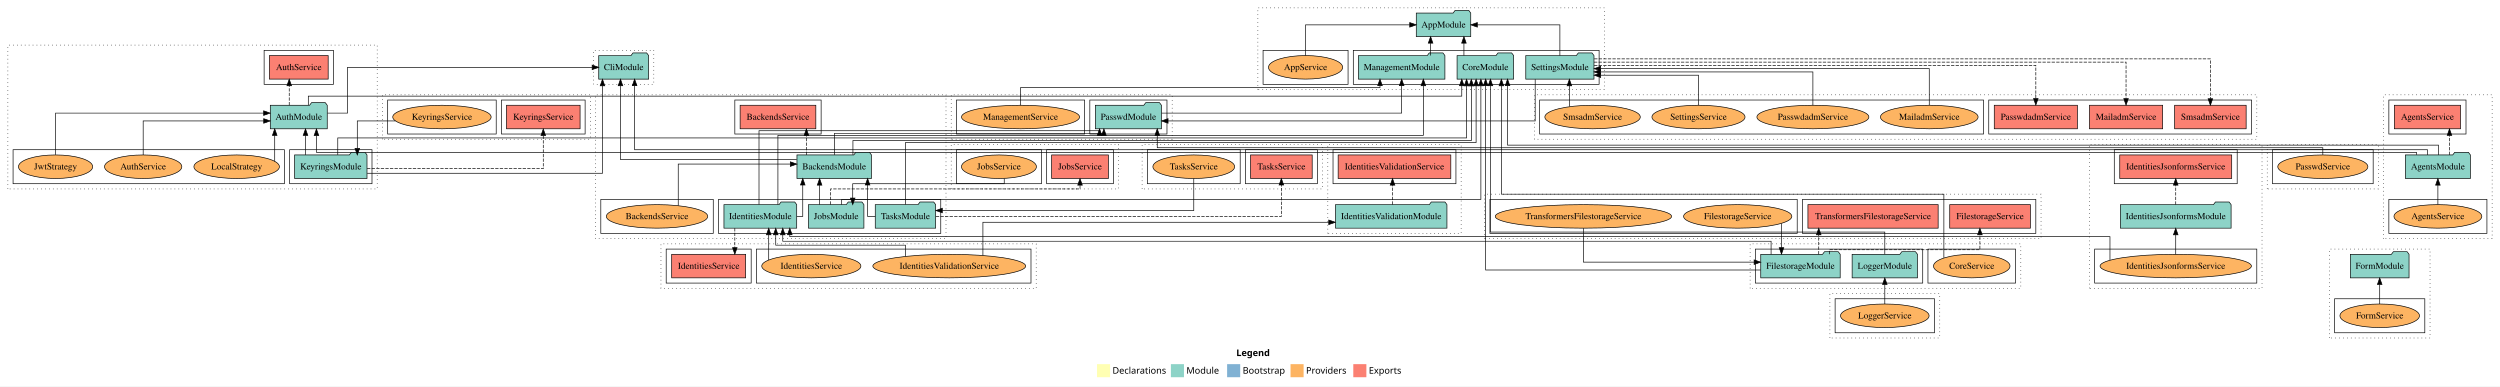
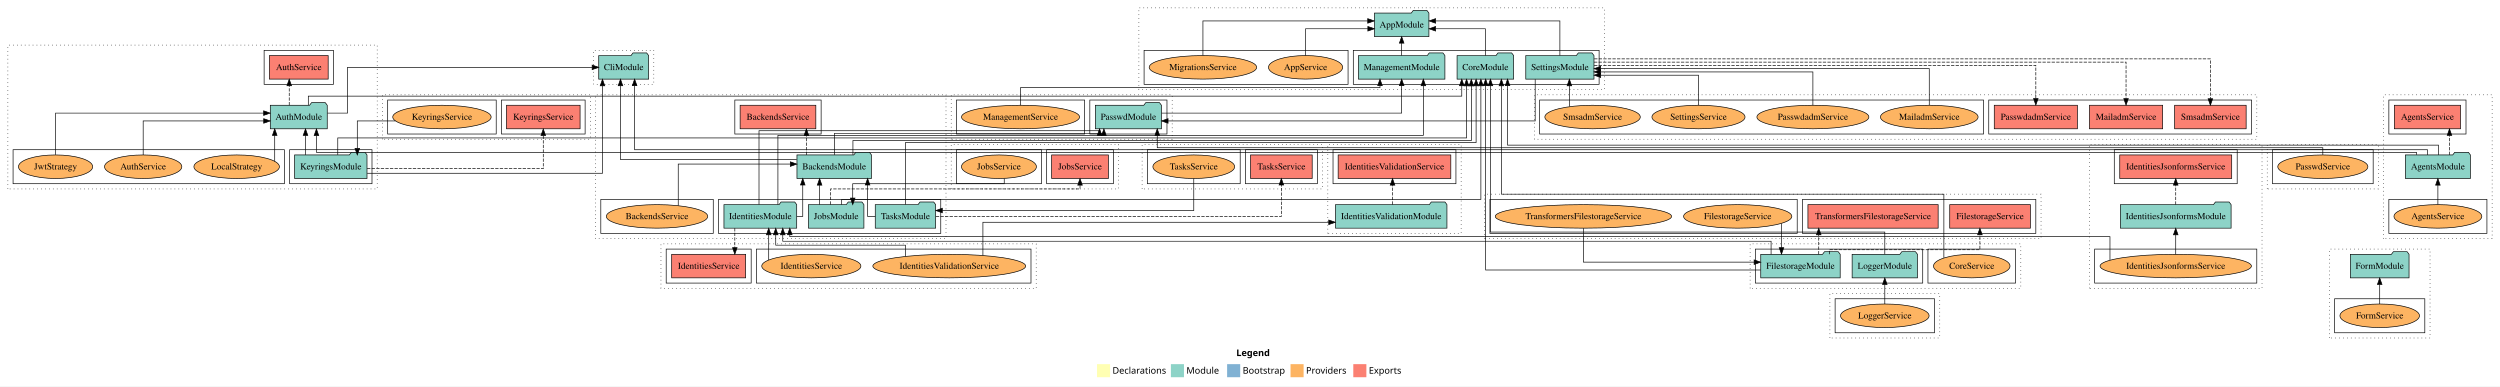
<svg xmlns="http://www.w3.org/2000/svg" width="3824pt" height="591pt" viewBox="0.00 0.00 3824.00 591.00">
  <g id="graph0" class="graph" transform="scale(1 1) rotate(0) translate(4 587)">
    <polygon fill="white" stroke="transparent" points="-4,4 -4,-587 3820,-587 3820,4 -4,4" />
    <text text-anchor="start" x="1887.01" y="-42.4" font-family="Times-12" font-weight="bold" font-size="14.00">Legend</text>
    <polygon fill="#ffffb3" stroke="transparent" points="1674,-10 1674,-30 1694,-30 1694,-10 1674,-10" />
    <text text-anchor="start" x="1697.63" y="-15.4" font-family="Times-12" font-size="14.00">  Declarations</text>
    <polygon fill="#8dd3c7" stroke="transparent" points="1787,-10 1787,-30 1807,-30 1807,-10 1787,-10" />
    <text text-anchor="start" x="1810.73" y="-15.4" font-family="Times-12" font-size="14.00">  Module</text>
    <polygon fill="#80b1d3" stroke="transparent" points="1873,-10 1873,-30 1893,-30 1893,-10 1873,-10" />
    <text text-anchor="start" x="1896.78" y="-15.4" font-family="Times-12" font-size="14.00">  Bootstrap</text>
    <polygon fill="#fdb462" stroke="transparent" points="1970,-10 1970,-30 1990,-30 1990,-10 1970,-10" />
    <text text-anchor="start" x="1993.67" y="-15.4" font-family="Times-12" font-size="14.00">  Providers</text>
    <polygon fill="#fb8072" stroke="transparent" points="2066,-10 2066,-30 2086,-30 2086,-10 2066,-10" />
    <text text-anchor="start" x="2089.73" y="-15.4" font-family="Times-12" font-size="14.00">  Exports</text>
    <g id="clust1" class="cluster">
      <polygon fill="none" stroke="black" stroke-dasharray="1,5" points="3642,-222 3642,-442 3808,-442 3808,-222 3642,-222" />
    </g>
    <g id="clust4" class="cluster">
      <polygon fill="none" stroke="black" points="3650,-382 3650,-434 3768,-434 3768,-382 3650,-382" />
    </g>
    <g id="clust6" class="cluster">
      <polygon fill="none" stroke="black" points="3650,-230 3650,-282 3800,-282 3800,-230 3650,-230" />
    </g>
    <g id="clust7" class="cluster">
-       <polygon fill="none" stroke="black" stroke-dasharray="1,5" points="1920,-450 1920,-575 2450,-575 2450,-450 1920,-450" />
+       <polygon fill="none" stroke="black" stroke-dasharray="1,5" points="1738,-450 1738,-575 2450,-575 2450,-450 1738,-450" />
    </g>
    <g id="clust9" class="cluster">
      <polygon fill="none" stroke="black" points="2066,-458 2066,-510 2442,-510 2442,-458 2066,-458" />
    </g>
    <g id="clust12" class="cluster">
-       <polygon fill="none" stroke="black" points="1928,-458 1928,-510 2058,-510 2058,-458 1928,-458" />
+       <polygon fill="none" stroke="black" points="1746,-458 1746,-510 2058,-510 2058,-458 1746,-458" />
    </g>
    <g id="clust13" class="cluster">
      <polygon fill="none" stroke="black" stroke-dasharray="1,5" points="8,-298 8,-518 573,-518 573,-298 8,-298" />
    </g>
    <g id="clust15" class="cluster">
      <polygon fill="none" stroke="black" points="439,-306 439,-358 565,-358 565,-306 439,-306" />
    </g>
    <g id="clust16" class="cluster">
      <polygon fill="none" stroke="black" points="400,-458 400,-510 506,-510 506,-458 400,-458" />
    </g>
    <g id="clust18" class="cluster">
      <polygon fill="none" stroke="black" points="16,-306 16,-358 431,-358 431,-306 16,-306" />
    </g>
    <g id="clust19" class="cluster">
      <polygon fill="none" stroke="black" stroke-dasharray="1,5" points="907,-222 907,-442 1443,-442 1443,-222 907,-222" />
    </g>
    <g id="clust21" class="cluster">
      <polygon fill="none" stroke="black" points="1095,-230 1095,-282 1435,-282 1435,-230 1095,-230" />
    </g>
    <g id="clust22" class="cluster">
      <polygon fill="none" stroke="black" points="1120,-382 1120,-434 1252,-434 1252,-382 1120,-382" />
    </g>
    <g id="clust24" class="cluster">
      <polygon fill="none" stroke="black" points="915,-230 915,-282 1087,-282 1087,-230 915,-230" />
    </g>
    <g id="clust25" class="cluster">
      <polygon fill="none" stroke="black" stroke-dasharray="1,5" points="904,-458 904,-510 996,-510 996,-458 904,-458" />
    </g>
    <g id="clust31" class="cluster">
      <polygon fill="none" stroke="black" stroke-dasharray="1,5" points="2673,-146 2673,-214 3087,-214 3087,-146 2673,-146" />
    </g>
    <g id="clust33" class="cluster">
      <polygon fill="none" stroke="black" points="2681,-154 2681,-206 2937,-206 2937,-154 2681,-154" />
    </g>
    <g id="clust36" class="cluster">
      <polygon fill="none" stroke="black" points="2945,-154 2945,-206 3079,-206 3079,-154 2945,-154" />
    </g>
    <g id="clust37" class="cluster">
      <polygon fill="none" stroke="black" stroke-dasharray="1,5" points="2267,-222 2267,-290 3118,-290 3118,-222 2267,-222" />
    </g>
    <g id="clust40" class="cluster">
      <polygon fill="none" stroke="black" points="2753,-230 2753,-282 3110,-282 3110,-230 2753,-230" />
    </g>
    <g id="clust42" class="cluster">
      <polygon fill="none" stroke="black" points="2275,-230 2275,-282 2745,-282 2745,-230 2275,-230" />
    </g>
    <g id="clust43" class="cluster">
      <polygon fill="none" stroke="black" stroke-dasharray="1,5" points="3559,-70 3559,-206 3713,-206 3713,-70 3559,-70" />
    </g>
    <g id="clust48" class="cluster">
      <polygon fill="none" stroke="black" points="3567,-78 3567,-130 3705,-130 3705,-78 3567,-78" />
    </g>
    <g id="clust49" class="cluster">
      <polygon fill="none" stroke="black" stroke-dasharray="1,5" points="3192,-146 3192,-366 3456,-366 3456,-146 3192,-146" />
    </g>
    <g id="clust52" class="cluster">
      <polygon fill="none" stroke="black" points="3230,-306 3230,-358 3418,-358 3418,-306 3230,-306" />
    </g>
    <g id="clust54" class="cluster">
      <polygon fill="none" stroke="black" points="3200,-154 3200,-206 3448,-206 3448,-154 3200,-154" />
    </g>
    <g id="clust55" class="cluster">
      <polygon fill="none" stroke="black" stroke-dasharray="1,5" points="1007,-146 1007,-214 1581,-214 1581,-146 1007,-146" />
    </g>
    <g id="clust58" class="cluster">
      <polygon fill="none" stroke="black" points="1015,-154 1015,-206 1145,-206 1145,-154 1015,-154" />
    </g>
    <g id="clust60" class="cluster">
      <polygon fill="none" stroke="black" points="1153,-154 1153,-206 1573,-206 1573,-154 1153,-154" />
    </g>
    <g id="clust61" class="cluster">
      <polygon fill="none" stroke="black" stroke-dasharray="1,5" points="2027,-230 2027,-366 2231,-366 2231,-230 2027,-230" />
    </g>
    <g id="clust64" class="cluster">
      <polygon fill="none" stroke="black" points="2035,-306 2035,-358 2223,-358 2223,-306 2035,-306" />
    </g>
    <g id="clust67" class="cluster">
      <polygon fill="none" stroke="black" stroke-dasharray="1,5" points="1451,-298 1451,-366 1707,-366 1707,-298 1451,-298" />
    </g>
    <g id="clust70" class="cluster">
      <polygon fill="none" stroke="black" points="1597,-306 1597,-358 1699,-358 1699,-306 1597,-306" />
    </g>
    <g id="clust72" class="cluster">
      <polygon fill="none" stroke="black" points="1459,-306 1459,-358 1589,-358 1589,-306 1459,-306" />
    </g>
    <g id="clust73" class="cluster">
      <polygon fill="none" stroke="black" stroke-dasharray="1,5" points="581,-374 581,-442 899,-442 899,-374 581,-374" />
    </g>
    <g id="clust76" class="cluster">
      <polygon fill="none" stroke="black" points="763,-382 763,-434 891,-434 891,-382 763,-382" />
    </g>
    <g id="clust78" class="cluster">
      <polygon fill="none" stroke="black" points="589,-382 589,-434 755,-434 755,-382 589,-382" />
    </g>
    <g id="clust79" class="cluster">
      <polygon fill="none" stroke="black" stroke-dasharray="1,5" points="2795,-70 2795,-138 2963,-138 2963,-70 2795,-70" />
    </g>
    <g id="clust84" class="cluster">
      <polygon fill="none" stroke="black" points="2803,-78 2803,-130 2955,-130 2955,-78 2803,-78" />
    </g>
    <g id="clust85" class="cluster">
      <polygon fill="none" stroke="black" stroke-dasharray="1,5" points="1451,-374 1451,-442 1789,-442 1789,-374 1451,-374" />
    </g>
    <g id="clust87" class="cluster">
      <polygon fill="none" stroke="black" points="1663,-382 1663,-434 1781,-434 1781,-382 1663,-382" />
    </g>
    <g id="clust90" class="cluster">
      <polygon fill="none" stroke="black" points="1459,-382 1459,-434 1655,-434 1655,-382 1459,-382" />
    </g>
    <g id="clust91" class="cluster">
      <polygon fill="none" stroke="black" stroke-dasharray="1,5" points="3464,-298 3464,-366 3634,-366 3634,-298 3464,-298" />
    </g>
    <g id="clust96" class="cluster">
      <polygon fill="none" stroke="black" points="3472,-306 3472,-358 3626,-358 3626,-306 3472,-306" />
    </g>
    <g id="clust97" class="cluster">
      <polygon fill="none" stroke="black" stroke-dasharray="1,5" points="2343,-374 2343,-442 3448,-442 3448,-374 2343,-374" />
    </g>
    <g id="clust100" class="cluster">
      <polygon fill="none" stroke="black" points="3038,-382 3038,-434 3440,-434 3440,-382 3038,-382" />
    </g>
    <g id="clust102" class="cluster">
      <polygon fill="none" stroke="black" points="2351,-382 2351,-434 3030,-434 3030,-382 2351,-382" />
    </g>
    <g id="clust103" class="cluster">
      <polygon fill="none" stroke="black" stroke-dasharray="1,5" points="1743,-298 1743,-366 2019,-366 2019,-298 1743,-298" />
    </g>
    <g id="clust106" class="cluster">
      <polygon fill="none" stroke="black" points="1901,-306 1901,-358 2011,-358 2011,-306 1901,-306" />
    </g>
    <g id="clust108" class="cluster">
      <polygon fill="none" stroke="black" points="1751,-306 1751,-358 1893,-358 1893,-306 1751,-306" />
    </g>
    <g id="node1" class="node">
      <polygon fill="#fb8072" stroke="black" points="3759.63,-426 3658.37,-426 3658.37,-390 3759.63,-390 3759.63,-426" />
      <text text-anchor="middle" x="3709" y="-403.8" font-family="Times,serif" font-size="14.00">AgentsService </text>
    </g>
    <g id="node2" class="node">
      <polygon fill="#8dd3c7" stroke="black" points="3774.71,-350 3771.71,-354 3750.71,-354 3747.71,-350 3675.29,-350 3675.29,-314 3774.71,-314 3774.71,-350" />
      <text text-anchor="middle" x="3725" y="-327.8" font-family="Times,serif" font-size="14.00">AgentsModule</text>
    </g>
    <g id="edge1" class="edge">
      <path fill="none" stroke="black" stroke-dasharray="5,2" d="M3742.73,-350.01C3742.73,-350.01 3742.73,-379.85 3742.73,-379.85" />
      <polygon fill="black" stroke="black" points="3739.23,-379.85 3742.73,-389.85 3746.23,-379.85 3739.23,-379.85" />
    </g>
    <g id="node4" class="node">
      <polygon fill="#8dd3c7" stroke="black" points="2311.26,-502 2308.26,-506 2287.26,-506 2284.26,-502 2224.74,-502 2224.74,-466 2311.26,-466 2311.26,-502" />
      <text text-anchor="middle" x="2268" y="-479.8" font-family="Times,serif" font-size="14.00">CoreModule</text>
    </g>
-     <g id="edge22" class="edge">
+     <g id="edge23" class="edge">
      <path fill="none" stroke="black" d="M3725.9,-350.04C3725.9,-357.75 3725.9,-365 3725.9,-365 3725.9,-365 2301.95,-365 2301.95,-365 2301.95,-365 2301.95,-455.93 2301.95,-455.93" />
      <polygon fill="black" stroke="black" points="2298.45,-455.93 2301.95,-465.93 2305.45,-455.93 2298.45,-455.93" />
    </g>
-     <g id="node10" class="node">
+     <g id="node11" class="node">
      <polygon fill="#8dd3c7" stroke="black" points="496.55,-426 493.55,-430 472.55,-430 469.55,-426 409.45,-426 409.45,-390 496.55,-390 496.55,-426" />
      <text text-anchor="middle" x="453" y="-403.8" font-family="Times,serif" font-size="14.00">AuthModule</text>
    </g>
-     <g id="edge7" class="edge">
+     <g id="edge8" class="edge">
      <path fill="none" stroke="black" d="M3692.23,-350.17C3692.23,-352.45 3692.23,-354 3692.23,-354 3692.23,-354 480.04,-354 480.04,-354 480.04,-354 480.04,-379.72 480.04,-379.72" />
      <polygon fill="black" stroke="black" points="476.54,-379.72 480.04,-389.72 483.54,-379.72 476.54,-379.72" />
    </g>
-     <g id="node21" class="node">
+     <g id="node22" class="node">
      <polygon fill="#8dd3c7" stroke="black" points="988.17,-502 985.17,-506 964.17,-506 961.17,-502 911.83,-502 911.83,-466 988.17,-466 988.17,-502" />
      <text text-anchor="middle" x="950" y="-479.8" font-family="Times,serif" font-size="14.00">CliModule</text>
    </g>
-     <g id="edge18" class="edge">
+     <g id="edge19" class="edge">
      <path fill="none" stroke="black" d="M3709.06,-350.06C3709.06,-354.49 3709.06,-358 3709.06,-358 3709.06,-358 966.71,-358 966.71,-358 966.71,-358 966.71,-455.95 966.71,-455.95" />
      <polygon fill="black" stroke="black" points="963.21,-455.95 966.71,-465.95 970.21,-455.95 963.21,-455.95" />
    </g>
    <g id="node3" class="node">
      <ellipse fill="#fdb462" stroke="black" cx="3725" cy="-256" rx="67.19" ry="18" />
      <text text-anchor="middle" x="3725" y="-251.8" font-family="Times,serif" font-size="14.00">AgentsService</text>
    </g>
    <g id="edge2" class="edge">
      <path fill="none" stroke="black" d="M3725,-274.01C3725,-274.01 3725,-303.85 3725,-303.85" />
      <polygon fill="black" stroke="black" points="3721.5,-303.85 3725,-313.85 3728.5,-303.85 3721.5,-303.85" />
    </g>
    <g id="node7" class="node">
-       <polygon fill="#8dd3c7" stroke="black" points="2245.66,-567 2242.66,-571 2221.66,-571 2218.66,-567 2162.34,-567 2162.34,-531 2245.66,-531 2245.66,-567" />
-       <text text-anchor="middle" x="2204" y="-544.8" font-family="Times,serif" font-size="14.00">AppModule</text>
+       <polygon fill="#8dd3c7" stroke="black" points="2181.66,-567 2178.66,-571 2157.66,-571 2154.66,-567 2098.34,-567 2098.34,-531 2181.66,-531 2181.66,-567" />
+       <text text-anchor="middle" x="2140" y="-544.8" font-family="Times,serif" font-size="14.00">AppModule</text>
    </g>
    <g id="edge3" class="edge">
-       <path fill="none" stroke="black" d="M2235.22,-502.11C2235.22,-502.11 2235.22,-520.99 2235.22,-520.99" />
-       <polygon fill="black" stroke="black" points="2231.72,-520.99 2235.22,-530.99 2238.72,-520.99 2231.72,-520.99" />
+       <path fill="none" stroke="black" d="M2268,-502.02C2268,-519.37 2268,-543 2268,-543 2268,-543 2191.91,-543 2191.91,-543" />
+       <polygon fill="black" stroke="black" points="2191.91,-539.5 2181.91,-543 2191.91,-546.5 2191.91,-539.5" />
    </g>
    <g id="node5" class="node">
      <polygon fill="#8dd3c7" stroke="black" points="2206.13,-502 2203.13,-506 2182.13,-506 2179.13,-502 2073.87,-502 2073.87,-466 2206.13,-466 2206.13,-502" />
      <text text-anchor="middle" x="2140" y="-479.8" font-family="Times,serif" font-size="14.00">ManagementModule</text>
    </g>
    <g id="edge4" class="edge">
-       <path fill="none" stroke="black" d="M2184.24,-502.11C2184.24,-502.11 2184.24,-520.99 2184.24,-520.99" />
-       <polygon fill="black" stroke="black" points="2180.74,-520.99 2184.24,-530.99 2187.74,-520.99 2180.74,-520.99" />
+       <path fill="none" stroke="black" d="M2140,-502.11C2140,-502.11 2140,-520.99 2140,-520.99" />
+       <polygon fill="black" stroke="black" points="2136.5,-520.99 2140,-530.99 2143.5,-520.99 2136.5,-520.99" />
    </g>
    <g id="node6" class="node">
      <polygon fill="#8dd3c7" stroke="black" points="2434.16,-502 2431.16,-506 2410.16,-506 2407.16,-502 2329.84,-502 2329.84,-466 2434.16,-466 2434.16,-502" />
      <text text-anchor="middle" x="2382" y="-479.8" font-family="Times,serif" font-size="14.00">SettingsModule</text>
    </g>
    <g id="edge5" class="edge">
-       <path fill="none" stroke="black" d="M2382,-502.11C2382,-521.34 2382,-549 2382,-549 2382,-549 2255.73,-549 2255.73,-549" />
-       <polygon fill="black" stroke="black" points="2255.73,-545.5 2245.73,-549 2255.73,-552.5 2255.73,-545.5" />
-     </g>
-     <g id="node44" class="node">
+       <path fill="none" stroke="black" d="M2382,-502.28C2382,-523.32 2382,-555 2382,-555 2382,-555 2191.88,-555 2191.88,-555" />
+       <polygon fill="black" stroke="black" points="2191.88,-551.5 2181.88,-555 2191.88,-558.5 2191.88,-551.5" />
+     </g>
+     <g id="node45" class="node">
      <polygon fill="#8dd3c7" stroke="black" points="1772.54,-426 1769.54,-430 1748.54,-430 1745.54,-426 1671.46,-426 1671.46,-390 1772.54,-390 1772.54,-426" />
      <text text-anchor="middle" x="1722" y="-403.8" font-family="Times,serif" font-size="14.00">PasswdModule</text>
    </g>
-     <g id="edge55" class="edge">
+     <g id="edge56" class="edge">
      <path fill="none" stroke="black" d="M2344.21,-465.8C2344.21,-441.64 2344.21,-402 2344.21,-402 2344.21,-402 1782.65,-402 1782.65,-402" />
      <polygon fill="black" stroke="black" points="1782.65,-398.5 1772.65,-402 1782.65,-405.5 1782.65,-398.5" />
    </g>
-     <g id="node47" class="node">
+     <g id="node48" class="node">
      <polygon fill="#fb8072" stroke="black" points="3304.02,-426 3191.98,-426 3191.98,-390 3304.02,-390 3304.02,-426" />
      <text text-anchor="middle" x="3248" y="-403.8" font-family="Times,serif" font-size="14.00">MailadmService </text>
    </g>
-     <g id="edge57" class="edge">
+     <g id="edge58" class="edge">
      <path fill="none" stroke="black" stroke-dasharray="5,2" d="M2434.22,-492C2621.45,-492 3248,-492 3248,-492 3248,-492 3248,-436.23 3248,-436.23" />
      <polygon fill="black" stroke="black" points="3251.5,-436.23 3248,-426.23 3244.5,-436.23 3251.5,-436.23" />
    </g>
-     <g id="node48" class="node">
+     <g id="node49" class="node">
      <polygon fill="#fb8072" stroke="black" points="3173.58,-426 3046.42,-426 3046.42,-390 3173.58,-390 3173.58,-426" />
      <text text-anchor="middle" x="3110" y="-403.8" font-family="Times,serif" font-size="14.00">PasswdadmService </text>
    </g>
-     <g id="edge58" class="edge">
+     <g id="edge59" class="edge">
      <path fill="none" stroke="black" stroke-dasharray="5,2" d="M2434.36,-487C2601.28,-487 3110,-487 3110,-487 3110,-487 3110,-436.32 3110,-436.32" />
      <polygon fill="black" stroke="black" points="3113.5,-436.32 3110,-426.32 3106.5,-436.32 3113.5,-436.32" />
    </g>
-     <g id="node49" class="node">
+     <g id="node50" class="node">
      <polygon fill="#fb8072" stroke="black" points="3431.7,-426 3322.3,-426 3322.3,-390 3431.7,-390 3431.7,-426" />
      <text text-anchor="middle" x="3377" y="-403.8" font-family="Times,serif" font-size="14.00">SmsadmService </text>
    </g>
-     <g id="edge59" class="edge">
+     <g id="edge60" class="edge">
      <path fill="none" stroke="black" stroke-dasharray="5,2" d="M2434.44,-497C2639.66,-497 3377,-497 3377,-497 3377,-497 3377,-436.01 3377,-436.01" />
      <polygon fill="black" stroke="black" points="3380.5,-436.01 3377,-426.01 3373.5,-436.01 3380.5,-436.01" />
    </g>
    <g id="node8" class="node">
      <ellipse fill="#fdb462" stroke="black" cx="1993" cy="-484" rx="56.74" ry="18" />
      <text text-anchor="middle" x="1993" y="-479.8" font-family="Times,serif" font-size="14.00">AppService</text>
    </g>
    <g id="edge6" class="edge">
-       <path fill="none" stroke="black" d="M1993,-502.11C1993,-521.34 1993,-549 1993,-549 1993,-549 2152.31,-549 2152.31,-549" />
-       <polygon fill="black" stroke="black" points="2152.31,-552.5 2162.31,-549 2152.31,-545.5 2152.31,-552.5" />
+       <path fill="none" stroke="black" d="M1993,-502.02C1993,-519.37 1993,-543 1993,-543 1993,-543 2088.27,-543 2088.27,-543" />
+       <polygon fill="black" stroke="black" points="2088.27,-546.5 2098.27,-543 2088.27,-539.5 2088.27,-546.5" />
    </g>
    <g id="node9" class="node">
+       <ellipse fill="#fdb462" stroke="black" cx="1836" cy="-484" rx="82.24" ry="18" />
+       <text text-anchor="middle" x="1836" y="-479.8" font-family="Times,serif" font-size="14.00">MigrationsService</text>
+     </g>
+     <g id="edge7" class="edge">
+       <path fill="none" stroke="black" d="M1836,-502.28C1836,-523.32 1836,-555 1836,-555 1836,-555 2088.05,-555 2088.05,-555" />
+       <polygon fill="black" stroke="black" points="2088.05,-558.5 2098.05,-555 2088.05,-551.5 2088.05,-558.5" />
+     </g>
+     <g id="node10" class="node">
      <polygon fill="#8dd3c7" stroke="black" points="557.37,-350 554.37,-354 533.37,-354 530.37,-350 446.63,-350 446.63,-314 557.37,-314 557.37,-350" />
      <text text-anchor="middle" x="502" y="-327.8" font-family="Times,serif" font-size="14.00">KeyringsModule</text>
    </g>
-     <g id="edge27" class="edge">
+     <g id="edge28" class="edge">
      <path fill="none" stroke="black" d="M512.66,-350.15C512.66,-362.27 512.66,-376 512.66,-376 512.66,-376 2239.24,-376 2239.24,-376 2239.24,-376 2239.24,-455.68 2239.24,-455.68" />
      <polygon fill="black" stroke="black" points="2235.74,-455.68 2239.24,-465.68 2242.74,-455.68 2235.74,-455.68" />
    </g>
-     <g id="edge8" class="edge">
+     <g id="edge9" class="edge">
      <path fill="none" stroke="black" d="M463.3,-350.01C463.3,-350.01 463.3,-379.85 463.3,-379.85" />
      <polygon fill="black" stroke="black" points="459.8,-379.85 463.3,-389.85 466.8,-379.85 459.8,-379.85" />
    </g>
-     <g id="edge21" class="edge">
+     <g id="edge22" class="edge">
      <path fill="none" stroke="black" d="M557.61,-322C670.85,-322 917.57,-322 917.57,-322 917.57,-322 917.57,-455.73 917.57,-455.73" />
      <polygon fill="black" stroke="black" points="914.07,-455.73 917.57,-465.73 921.07,-455.73 914.07,-455.73" />
    </g>
-     <g id="node41" class="node">
+     <g id="node42" class="node">
      <polygon fill="#fb8072" stroke="black" points="883.29,-426 770.71,-426 770.71,-390 883.29,-390 883.29,-426" />
      <text text-anchor="middle" x="827" y="-403.8" font-family="Times,serif" font-size="14.00">KeyringsService </text>
    </g>
-     <g id="edge47" class="edge">
+     <g id="edge48" class="edge">
      <path fill="none" stroke="black" stroke-dasharray="5,2" d="M557.5,-329C650.32,-329 827,-329 827,-329 827,-329 827,-379.68 827,-379.68" />
      <polygon fill="black" stroke="black" points="823.5,-379.68 827,-389.68 830.5,-379.68 823.5,-379.68" />
    </g>
-     <g id="edge23" class="edge">
+     <g id="edge24" class="edge">
      <path fill="none" stroke="black" d="M467.59,-426.24C467.59,-433.43 467.59,-440 467.59,-440 467.59,-440 2231.93,-440 2231.93,-440 2231.93,-440 2231.93,-455.85 2231.93,-455.85" />
      <polygon fill="black" stroke="black" points="2228.43,-455.85 2231.93,-465.85 2235.43,-455.85 2228.43,-455.85" />
    </g>
-     <g id="node11" class="node">
+     <g id="node12" class="node">
      <polygon fill="#fb8072" stroke="black" points="497.98,-502 408.02,-502 408.02,-466 497.98,-466 497.98,-502" />
      <text text-anchor="middle" x="453" y="-479.8" font-family="Times,serif" font-size="14.00">AuthService </text>
    </g>
-     <g id="edge9" class="edge">
+     <g id="edge10" class="edge">
      <path fill="none" stroke="black" stroke-dasharray="5,2" d="M438.41,-426.01C438.41,-426.01 438.41,-455.85 438.41,-455.85" />
      <polygon fill="black" stroke="black" points="434.91,-455.85 438.41,-465.85 441.91,-455.85 434.91,-455.85" />
    </g>
-     <g id="edge19" class="edge">
+     <g id="edge20" class="edge">
      <path fill="none" stroke="black" d="M496.82,-414C513.05,-414 527.59,-414 527.59,-414 527.59,-414 527.59,-484 527.59,-484 527.59,-484 901.77,-484 901.77,-484" />
      <polygon fill="black" stroke="black" points="901.77,-487.5 911.77,-484 901.77,-480.5 901.77,-487.5" />
    </g>
-     <g id="node12" class="node">
+     <g id="node13" class="node">
      <ellipse fill="#fdb462" stroke="black" cx="215" cy="-332" rx="59.11" ry="18" />
      <text text-anchor="middle" x="215" y="-327.8" font-family="Times,serif" font-size="14.00">AuthService</text>
    </g>
-     <g id="edge10" class="edge">
+     <g id="edge11" class="edge">
      <path fill="none" stroke="black" d="M215,-350.03C215,-370.77 215,-402 215,-402 215,-402 399.35,-402 399.35,-402" />
      <polygon fill="black" stroke="black" points="399.35,-405.5 409.35,-402 399.35,-398.5 399.35,-405.5" />
    </g>
-     <g id="node13" class="node">
+     <g id="node14" class="node">
      <ellipse fill="#fdb462" stroke="black" cx="81" cy="-332" rx="56.76" ry="18" />
      <text text-anchor="middle" x="81" y="-327.8" font-family="Times,serif" font-size="14.00">JwtStrategy</text>
    </g>
-     <g id="edge11" class="edge">
+     <g id="edge12" class="edge">
      <path fill="none" stroke="black" d="M81,-350.2C81,-374.36 81,-414 81,-414 81,-414 399.23,-414 399.23,-414" />
      <polygon fill="black" stroke="black" points="399.23,-417.5 409.23,-414 399.23,-410.5 399.23,-417.5" />
    </g>
-     <g id="node14" class="node">
+     <g id="node15" class="node">
      <ellipse fill="#fdb462" stroke="black" cx="358" cy="-332" rx="65.41" ry="18" />
      <text text-anchor="middle" x="358" y="-327.8" font-family="Times,serif" font-size="14.00">LocalStrategy</text>
    </g>
-     <g id="edge12" class="edge">
+     <g id="edge13" class="edge">
      <path fill="none" stroke="black" d="M416.21,-340.13C416.21,-340.13 416.21,-379.88 416.21,-379.88" />
      <polygon fill="black" stroke="black" points="412.71,-379.88 416.21,-389.88 419.71,-379.88 412.71,-379.88" />
    </g>
-     <g id="node15" class="node">
+     <g id="node16" class="node">
      <polygon fill="#8dd3c7" stroke="black" points="1214.65,-274 1211.65,-278 1190.65,-278 1187.65,-274 1103.35,-274 1103.35,-238 1214.65,-238 1214.65,-274" />
      <text text-anchor="middle" x="1159" y="-251.8" font-family="Times,serif" font-size="14.00">IdentitiesModule</text>
    </g>
-     <g id="edge50" class="edge">
+     <g id="edge51" class="edge">
      <path fill="none" stroke="black" d="M1185.9,-274.03C1185.9,-308.42 1185.9,-380 1185.9,-380 1185.9,-380 2173.16,-380 2173.16,-380 2173.16,-380 2173.16,-455.88 2173.16,-455.88" />
      <polygon fill="black" stroke="black" points="2169.66,-455.88 2173.16,-465.88 2176.66,-455.88 2169.66,-455.88" />
    </g>
-     <g id="node18" class="node">
+     <g id="node19" class="node">
      <polygon fill="#8dd3c7" stroke="black" points="1328.97,-350 1325.97,-354 1304.97,-354 1301.97,-350 1215.03,-350 1215.03,-314 1328.97,-314 1328.97,-350" />
      <text text-anchor="middle" x="1272" y="-327.8" font-family="Times,serif" font-size="14.00">BackendsModule</text>
    </g>
-     <g id="edge13" class="edge">
+     <g id="edge14" class="edge">
      <path fill="none" stroke="black" d="M1214.87,-256C1220.33,-256 1223.9,-256 1223.9,-256 1223.9,-256 1223.9,-303.99 1223.9,-303.99" />
      <polygon fill="black" stroke="black" points="1220.4,-303.99 1223.9,-313.99 1227.4,-303.99 1220.4,-303.99" />
    </g>
-     <g id="node34" class="node">
+     <g id="node35" class="node">
      <polygon fill="#fb8072" stroke="black" points="1136.58,-198 1023.42,-198 1023.42,-162 1136.58,-162 1136.58,-198" />
      <text text-anchor="middle" x="1080" y="-175.8" font-family="Times,serif" font-size="14.00">IdentitiesService </text>
    </g>
-     <g id="edge39" class="edge">
+     <g id="edge40" class="edge">
      <path fill="none" stroke="black" stroke-dasharray="5,2" d="M1119.98,-237.99C1119.98,-237.99 1119.98,-208.15 1119.98,-208.15" />
      <polygon fill="black" stroke="black" points="1123.48,-208.15 1119.98,-198.15 1116.48,-208.15 1123.48,-208.15" />
    </g>
-     <g id="edge54" class="edge">
+     <g id="edge55" class="edge">
      <path fill="none" stroke="black" d="M1156.97,-274.21C1156.97,-310.21 1156.97,-387 1156.97,-387 1156.97,-387 1677.88,-387 1677.88,-387 1677.88,-387 1677.88,-387.29 1677.88,-387.29" />
      <polygon fill="black" stroke="black" points="1674.38,-379.92 1677.88,-389.92 1681.38,-379.92 1674.38,-379.92" />
    </g>
-     <g id="node16" class="node">
+     <g id="node17" class="node">
      <polygon fill="#8dd3c7" stroke="black" points="1317.44,-274 1314.44,-278 1293.44,-278 1290.44,-274 1232.56,-274 1232.56,-238 1317.44,-238 1317.44,-274" />
      <text text-anchor="middle" x="1275" y="-251.8" font-family="Times,serif" font-size="14.00">JobsModule</text>
    </g>
-     <g id="edge26" class="edge">
+     <g id="edge27" class="edge">
      <path fill="none" stroke="black" d="M1283.44,-274.06C1283.44,-278.49 1283.44,-282 1283.44,-282 1283.44,-282 2261.16,-282 2261.16,-282 2261.16,-282 2261.16,-455.72 2261.16,-455.72" />
      <polygon fill="black" stroke="black" points="2257.66,-455.72 2261.16,-465.72 2264.66,-455.72 2257.66,-455.72" />
    </g>
-     <g id="edge14" class="edge">
+     <g id="edge15" class="edge">
      <path fill="none" stroke="black" d="M1249.67,-274.01C1249.67,-274.01 1249.67,-303.85 1249.67,-303.85" />
      <polygon fill="black" stroke="black" points="1246.17,-303.85 1249.67,-313.85 1253.17,-303.85 1246.17,-303.85" />
    </g>
-     <g id="node39" class="node">
+     <g id="node40" class="node">
      <polygon fill="#fb8072" stroke="black" points="1691.37,-350 1604.63,-350 1604.63,-314 1691.37,-314 1691.37,-350" />
      <text text-anchor="middle" x="1648" y="-327.8" font-family="Times,serif" font-size="14.00">JobsService </text>
    </g>
-     <g id="edge45" class="edge">
+     <g id="edge46" class="edge">
      <path fill="none" stroke="black" stroke-dasharray="5,2" d="M1266.56,-274.06C1266.56,-285.44 1266.56,-298 1266.56,-298 1266.56,-298 1648,-298 1648,-298 1648,-298 1648,-303.81 1648,-303.81" />
      <polygon fill="black" stroke="black" points="1644.5,-303.81 1648,-313.81 1651.5,-303.81 1644.5,-303.81" />
    </g>
-     <g id="node17" class="node">
+     <g id="node18" class="node">
      <polygon fill="#8dd3c7" stroke="black" points="1427.21,-274 1424.21,-278 1403.21,-278 1400.21,-274 1334.79,-274 1334.79,-238 1427.21,-238 1427.21,-274" />
      <text text-anchor="middle" x="1381" y="-251.8" font-family="Times,serif" font-size="14.00">TasksModule</text>
    </g>
-     <g id="edge29" class="edge">
+     <g id="edge30" class="edge">
      <path fill="none" stroke="black" d="M1381,-274.16C1381,-306.1 1381,-369 1381,-369 1381,-369 2253.85,-369 2253.85,-369 2253.85,-369 2253.85,-455.78 2253.85,-455.78" />
      <polygon fill="black" stroke="black" points="2250.35,-455.78 2253.85,-465.78 2257.35,-455.78 2250.35,-455.78" />
    </g>
-     <g id="edge15" class="edge">
+     <g id="edge16" class="edge">
      <path fill="none" stroke="black" d="M1334.82,-256C1327.94,-256 1323.1,-256 1323.1,-256 1323.1,-256 1323.1,-303.99 1323.1,-303.99" />
      <polygon fill="black" stroke="black" points="1319.6,-303.99 1323.1,-313.99 1326.6,-303.99 1319.6,-303.99" />
    </g>
-     <g id="node54" class="node">
+     <g id="node55" class="node">
      <polygon fill="#fb8072" stroke="black" points="2003.13,-350 1908.87,-350 1908.87,-314 2003.13,-314 2003.13,-350" />
      <text text-anchor="middle" x="1956" y="-327.8" font-family="Times,serif" font-size="14.00">TasksService </text>
    </g>
-     <g id="edge64" class="edge">
+     <g id="edge65" class="edge">
      <path fill="none" stroke="black" stroke-dasharray="5,2" d="M1427.57,-256C1564.46,-256 1956,-256 1956,-256 1956,-256 1956,-303.99 1956,-303.99" />
      <polygon fill="black" stroke="black" points="1952.5,-303.99 1956,-313.99 1959.5,-303.99 1952.5,-303.99" />
    </g>
-     <g id="edge24" class="edge">
+     <g id="edge25" class="edge">
      <path fill="none" stroke="black" d="M1300.64,-350.13C1300.64,-360.71 1300.64,-372 1300.64,-372 1300.64,-372 2246.55,-372 2246.55,-372 2246.55,-372 2246.55,-455.51 2246.55,-455.51" />
      <polygon fill="black" stroke="black" points="2243.05,-455.51 2246.55,-465.51 2250.05,-455.51 2243.05,-455.51" />
    </g>
-     <g id="node19" class="node">
+     <g id="node20" class="node">
      <polygon fill="#fb8072" stroke="black" points="1243.9,-426 1128.1,-426 1128.1,-390 1243.9,-390 1243.9,-426" />
      <text text-anchor="middle" x="1186" y="-403.8" font-family="Times,serif" font-size="14.00">BackendsService </text>
    </g>
-     <g id="edge16" class="edge">
+     <g id="edge17" class="edge">
      <path fill="none" stroke="black" stroke-dasharray="5,2" d="M1229.48,-350.01C1229.48,-350.01 1229.48,-379.85 1229.48,-379.85" />
      <polygon fill="black" stroke="black" points="1225.98,-379.85 1229.48,-389.85 1232.98,-379.85 1225.98,-379.85" />
    </g>
-     <g id="edge20" class="edge">
+     <g id="edge21" class="edge">
      <path fill="none" stroke="black" d="M1214.68,-343C1120.93,-343 945.09,-343 945.09,-343 945.09,-343 945.09,-455.86 945.09,-455.86" />
      <polygon fill="black" stroke="black" points="941.59,-455.86 945.09,-465.86 948.59,-455.86 941.59,-455.86" />
    </g>
-     <g id="edge53" class="edge">
+     <g id="edge54" class="edge">
      <path fill="none" stroke="black" d="M1272.3,-350.12C1272.3,-364.78 1272.3,-383 1272.3,-383 1272.3,-383 1684.53,-383 1684.53,-383 1684.53,-383 1684.53,-383.68 1684.53,-383.68" />
      <polygon fill="black" stroke="black" points="1681.03,-379.83 1684.53,-389.83 1688.03,-379.83 1681.03,-379.83" />
    </g>
-     <g id="node20" class="node">
+     <g id="node21" class="node">
      <ellipse fill="#fdb462" stroke="black" cx="1001" cy="-256" rx="77.57" ry="18" />
      <text text-anchor="middle" x="1001" y="-251.8" font-family="Times,serif" font-size="14.00">BackendsService</text>
    </g>
-     <g id="edge17" class="edge">
+     <g id="edge18" class="edge">
      <path fill="none" stroke="black" d="M1033.43,-272.58C1033.43,-296.01 1033.43,-336 1033.43,-336 1033.43,-336 1204.86,-336 1204.86,-336" />
      <polygon fill="black" stroke="black" points="1204.86,-339.5 1214.86,-336 1204.86,-332.5 1204.86,-339.5" />
    </g>
-     <g id="node22" class="node">
+     <g id="node23" class="node">
      <polygon fill="#8dd3c7" stroke="black" points="2810.75,-198 2807.75,-202 2786.75,-202 2783.75,-198 2689.25,-198 2689.25,-162 2810.75,-162 2810.75,-198" />
      <text text-anchor="middle" x="2750" y="-175.8" font-family="Times,serif" font-size="14.00">FilestorageModule</text>
    </g>
-     <g id="edge25" class="edge">
+     <g id="edge26" class="edge">
      <path fill="none" stroke="black" d="M2689.01,-174C2559.44,-174 2268.47,-174 2268.47,-174 2268.47,-174 2268.47,-455.99 2268.47,-455.99" />
      <polygon fill="black" stroke="black" points="2264.97,-455.99 2268.47,-465.99 2271.97,-455.99 2264.97,-455.99" />
    </g>
-     <g id="edge38" class="edge">
+     <g id="edge39" class="edge">
      <path fill="none" stroke="black" d="M2705.05,-198.11C2705.05,-207.9 2705.05,-218 2705.05,-218 2705.05,-218 1193.32,-218 1193.32,-218 1193.32,-218 1193.32,-227.89 1193.32,-227.89" />
      <polygon fill="black" stroke="black" points="1189.82,-227.89 1193.32,-237.89 1196.82,-227.89 1189.82,-227.89" />
    </g>
-     <g id="node25" class="node">
+     <g id="node26" class="node">
      <polygon fill="#fb8072" stroke="black" points="3101.68,-274 2978.32,-274 2978.32,-238 3101.68,-238 3101.68,-274" />
      <text text-anchor="middle" x="3040" y="-251.8" font-family="Times,serif" font-size="14.00">FilestorageService </text>
    </g>
-     <g id="edge31" class="edge">
+     <g id="edge32" class="edge">
      <path fill="none" stroke="black" stroke-dasharray="5,2" d="M2794.4,-198.17C2794.4,-202.05 2794.4,-205 2794.4,-205 2794.4,-205 3024.46,-205 3024.46,-205 3024.46,-205 3024.46,-227.88 3024.46,-227.88" />
      <polygon fill="black" stroke="black" points="3020.96,-227.88 3024.46,-237.88 3027.96,-227.88 3020.96,-227.88" />
    </g>
-     <g id="node26" class="node">
+     <g id="node27" class="node">
      <polygon fill="#fb8072" stroke="black" points="2960.59,-274 2761.41,-274 2761.41,-238 2960.59,-238 2960.59,-274" />
      <text text-anchor="middle" x="2861" y="-251.8" font-family="Times,serif" font-size="14.00">TransformersFilestorageService </text>
    </g>
-     <g id="edge32" class="edge">
+     <g id="edge33" class="edge">
      <path fill="none" stroke="black" stroke-dasharray="5,2" d="M2777.93,-198.01C2777.93,-198.01 2777.93,-227.85 2777.93,-227.85" />
      <polygon fill="black" stroke="black" points="2774.43,-227.85 2777.93,-237.85 2781.43,-227.85 2774.43,-227.85" />
    </g>
-     <g id="node23" class="node">
+     <g id="node24" class="node">
      <polygon fill="#8dd3c7" stroke="black" points="2928.98,-198 2925.98,-202 2904.98,-202 2901.98,-198 2829.02,-198 2829.02,-162 2928.98,-162 2928.98,-198" />
      <text text-anchor="middle" x="2879" y="-175.8" font-family="Times,serif" font-size="14.00">LoggerModule</text>
    </g>
-     <g id="edge28" class="edge">
+     <g id="edge29" class="edge">
      <path fill="none" stroke="black" d="M2879,-198.19C2879,-213.18 2879,-232 2879,-232 2879,-232 2275.78,-232 2275.78,-232 2275.78,-232 2275.78,-455.88 2275.78,-455.88" />
      <polygon fill="black" stroke="black" points="2272.28,-455.88 2275.78,-465.88 2279.28,-455.88 2272.28,-455.88" />
    </g>
-     <g id="node24" class="node">
+     <g id="node25" class="node">
      <ellipse fill="#fdb462" stroke="black" cx="3012" cy="-180" rx="58.53" ry="18" />
      <text text-anchor="middle" x="3012" y="-175.8" font-family="Times,serif" font-size="14.00">CoreService</text>
    </g>
-     <g id="edge30" class="edge">
+     <g id="edge31" class="edge">
      <path fill="none" stroke="black" d="M2969.35,-192.62C2969.35,-221.51 2969.35,-290 2969.35,-290 2969.35,-290 2292.52,-290 2292.52,-290 2292.52,-290 2292.52,-455.75 2292.52,-455.75" />
      <polygon fill="black" stroke="black" points="2289.02,-455.75 2292.52,-465.75 2296.02,-455.75 2289.02,-455.75" />
    </g>
-     <g id="node27" class="node">
+     <g id="node28" class="node">
      <ellipse fill="#fdb462" stroke="black" cx="2654" cy="-256" rx="82.8" ry="18" />
      <text text-anchor="middle" x="2654" y="-251.8" font-family="Times,serif" font-size="14.00">FilestorageService</text>
    </g>
-     <g id="edge33" class="edge">
+     <g id="edge34" class="edge">
      <path fill="none" stroke="black" d="M2720.97,-245.11C2720.97,-245.11 2720.97,-208.21 2720.97,-208.21" />
      <polygon fill="black" stroke="black" points="2724.47,-208.21 2720.97,-198.21 2717.47,-208.21 2724.47,-208.21" />
    </g>
-     <g id="node28" class="node">
+     <g id="node29" class="node">
      <ellipse fill="#fdb462" stroke="black" cx="2418" cy="-256" rx="134.82" ry="18" />
      <text text-anchor="middle" x="2418" y="-251.8" font-family="Times,serif" font-size="14.00">TransformersFilestorageService</text>
    </g>
-     <g id="edge34" class="edge">
+     <g id="edge35" class="edge">
      <path fill="none" stroke="black" d="M2418,-237.97C2418,-217.23 2418,-186 2418,-186 2418,-186 2679.11,-186 2679.11,-186" />
      <polygon fill="black" stroke="black" points="2679.11,-189.5 2689.11,-186 2679.11,-182.5 2679.11,-189.5" />
    </g>
-     <g id="node29" class="node">
+     <g id="node30" class="node">
      <ellipse fill="#fdb462" stroke="black" cx="3636" cy="-104" rx="60.83" ry="18" />
      <text text-anchor="middle" x="3636" y="-99.8" font-family="Times,serif" font-size="14.00">FormService</text>
    </g>
-     <g id="node30" class="node">
+     <g id="node31" class="node">
      <polygon fill="#8dd3c7" stroke="black" points="3680.88,-198 3677.88,-202 3656.88,-202 3653.88,-198 3591.12,-198 3591.12,-162 3680.88,-162 3680.88,-198" />
      <text text-anchor="middle" x="3636" y="-175.8" font-family="Times,serif" font-size="14.00">FormModule</text>
    </g>
-     <g id="edge35" class="edge">
+     <g id="edge36" class="edge">
      <path fill="none" stroke="black" d="M3636,-122.01C3636,-122.01 3636,-151.85 3636,-151.85" />
      <polygon fill="black" stroke="black" points="3632.5,-151.85 3636,-161.85 3639.5,-151.85 3632.5,-151.85" />
    </g>
-     <g id="node31" class="node">
+     <g id="node32" class="node">
      <polygon fill="#fb8072" stroke="black" points="3409.62,-350 3238.38,-350 3238.38,-314 3409.62,-314 3409.62,-350" />
      <text text-anchor="middle" x="3324" y="-327.8" font-family="Times,serif" font-size="14.00">IdentitiesJsonformsService </text>
    </g>
-     <g id="node32" class="node">
+     <g id="node33" class="node">
      <polygon fill="#8dd3c7" stroke="black" points="3408.69,-274 3405.69,-278 3384.69,-278 3381.69,-274 3239.31,-274 3239.31,-238 3408.69,-238 3408.69,-274" />
      <text text-anchor="middle" x="3324" y="-251.8" font-family="Times,serif" font-size="14.00">IdentitiesJsonformsModule</text>
    </g>
-     <g id="edge36" class="edge">
+     <g id="edge37" class="edge">
      <path fill="none" stroke="black" stroke-dasharray="5,2" d="M3324,-274.01C3324,-274.01 3324,-303.85 3324,-303.85" />
      <polygon fill="black" stroke="black" points="3320.5,-303.85 3324,-313.85 3327.5,-303.85 3320.5,-303.85" />
    </g>
-     <g id="node33" class="node">
+     <g id="node34" class="node">
      <ellipse fill="#fdb462" stroke="black" cx="3324" cy="-180" rx="115.74" ry="18" />
      <text text-anchor="middle" x="3324" y="-175.8" font-family="Times,serif" font-size="14.00">IdentitiesJsonformsService</text>
    </g>
-     <g id="edge40" class="edge">
+     <g id="edge41" class="edge">
      <path fill="none" stroke="black" d="M3223.41,-189.11C3223.41,-202.26 3223.41,-225 3223.41,-225 3223.41,-225 1204.07,-225 1204.07,-225 1204.07,-225 1204.07,-227.97 1204.07,-227.97" />
      <polygon fill="black" stroke="black" points="1200.57,-227.97 1204.07,-237.97 1207.57,-227.97 1200.57,-227.97" />
    </g>
-     <g id="edge37" class="edge">
+     <g id="edge38" class="edge">
      <path fill="none" stroke="black" d="M3324,-198.01C3324,-198.01 3324,-227.85 3324,-227.85" />
      <polygon fill="black" stroke="black" points="3320.5,-227.85 3324,-237.85 3327.5,-227.85 3320.5,-227.85" />
    </g>
-     <g id="node35" class="node">
+     <g id="node36" class="node">
      <ellipse fill="#fdb462" stroke="black" cx="1237" cy="-180" rx="75.85" ry="18" />
      <text text-anchor="middle" x="1237" y="-175.8" font-family="Times,serif" font-size="14.00">IdentitiesService</text>
    </g>
-     <g id="edge41" class="edge">
+     <g id="edge42" class="edge">
      <path fill="none" stroke="black" d="M1171.82,-189.32C1171.82,-189.32 1171.82,-227.89 1171.82,-227.89" />
      <polygon fill="black" stroke="black" points="1168.32,-227.89 1171.82,-237.89 1175.32,-227.89 1168.32,-227.89" />
    </g>
-     <g id="node36" class="node">
+     <g id="node37" class="node">
      <ellipse fill="#fdb462" stroke="black" cx="1448" cy="-180" rx="116.88" ry="18" />
      <text text-anchor="middle" x="1448" y="-175.8" font-family="Times,serif" font-size="14.00">IdentitiesValidationService</text>
    </g>
-     <g id="edge42" class="edge">
+     <g id="edge43" class="edge">
      <path fill="none" stroke="black" d="M1381,-194.88C1381,-203.23 1381,-212 1381,-212 1381,-212 1182.57,-212 1182.57,-212 1182.57,-212 1182.57,-227.85 1182.57,-227.85" />
      <polygon fill="black" stroke="black" points="1179.07,-227.85 1182.57,-237.85 1186.07,-227.85 1179.07,-227.85" />
    </g>
-     <g id="node38" class="node">
+     <g id="node39" class="node">
      <polygon fill="#8dd3c7" stroke="black" points="2209.24,-274 2206.24,-278 2185.24,-278 2182.24,-274 2038.76,-274 2038.76,-238 2209.24,-238 2209.24,-274" />
      <text text-anchor="middle" x="2124" y="-251.8" font-family="Times,serif" font-size="14.00">IdentitiesValidationModule</text>
    </g>
-     <g id="edge44" class="edge">
+     <g id="edge45" class="edge">
      <path fill="none" stroke="black" d="M1499.46,-196.22C1499.46,-216.05 1499.46,-247 1499.46,-247 1499.46,-247 2028.47,-247 2028.47,-247" />
      <polygon fill="black" stroke="black" points="2028.47,-250.5 2038.47,-247 2028.47,-243.5 2028.47,-250.5" />
    </g>
-     <g id="node37" class="node">
+     <g id="node38" class="node">
      <polygon fill="#fb8072" stroke="black" points="2215.17,-350 2042.83,-350 2042.83,-314 2215.17,-314 2215.17,-350" />
      <text text-anchor="middle" x="2129" y="-327.8" font-family="Times,serif" font-size="14.00">IdentitiesValidationService </text>
    </g>
-     <g id="edge43" class="edge">
+     <g id="edge44" class="edge">
      <path fill="none" stroke="black" stroke-dasharray="5,2" d="M2126.02,-274.01C2126.02,-274.01 2126.02,-303.85 2126.02,-303.85" />
      <polygon fill="black" stroke="black" points="2122.52,-303.85 2126.02,-313.85 2129.52,-303.85 2122.52,-303.85" />
    </g>
-     <g id="node40" class="node">
+     <g id="node41" class="node">
      <ellipse fill="#fdb462" stroke="black" cx="1524" cy="-332" rx="57.32" ry="18" />
      <text text-anchor="middle" x="1524" y="-327.8" font-family="Times,serif" font-size="14.00">JobsService</text>
    </g>
-     <g id="edge46" class="edge">
+     <g id="edge47" class="edge">
      <path fill="none" stroke="black" d="M1532.07,-313.94C1532.07,-309.51 1532.07,-306 1532.07,-306 1532.07,-306 1300.33,-306 1300.33,-306 1300.33,-306 1300.33,-284.05 1300.33,-284.05" />
      <polygon fill="black" stroke="black" points="1303.83,-284.05 1300.33,-274.05 1296.83,-284.05 1303.83,-284.05" />
    </g>
-     <g id="node42" class="node">
+     <g id="node43" class="node">
      <ellipse fill="#fdb462" stroke="black" cx="672" cy="-408" rx="75.28" ry="18" />
      <text text-anchor="middle" x="672" y="-403.8" font-family="Times,serif" font-size="14.00">KeyringsService</text>
    </g>
-     <g id="edge48" class="edge">
+     <g id="edge49" class="edge">
      <path fill="none" stroke="black" d="M600.81,-402C570.73,-402 542.51,-402 542.51,-402 542.51,-402 542.51,-360.03 542.51,-360.03" />
      <polygon fill="black" stroke="black" points="546.01,-360.03 542.51,-350.03 539.01,-360.03 546.01,-360.03" />
    </g>
-     <g id="node43" class="node">
+     <g id="node44" class="node">
      <ellipse fill="#fdb462" stroke="black" cx="2879" cy="-104" rx="67.76" ry="18" />
      <text text-anchor="middle" x="2879" y="-99.8" font-family="Times,serif" font-size="14.00">LoggerService</text>
    </g>
-     <g id="edge49" class="edge">
+     <g id="edge50" class="edge">
      <path fill="none" stroke="black" d="M2879,-122.01C2879,-122.01 2879,-151.85 2879,-151.85" />
      <polygon fill="black" stroke="black" points="2875.5,-151.85 2879,-161.85 2882.5,-151.85 2875.5,-151.85" />
    </g>
-     <g id="edge51" class="edge">
+     <g id="edge52" class="edge">
      <path fill="none" stroke="black" d="M1772.84,-414C1884.23,-414 2140,-414 2140,-414 2140,-414 2140,-455.97 2140,-455.97" />
      <polygon fill="black" stroke="black" points="2136.5,-455.97 2140,-465.97 2143.5,-455.97 2136.5,-455.97" />
    </g>
-     <g id="node45" class="node">
+     <g id="node46" class="node">
      <ellipse fill="#fdb462" stroke="black" cx="1557" cy="-408" rx="90.31" ry="18" />
      <text text-anchor="middle" x="1557" y="-403.8" font-family="Times,serif" font-size="14.00">ManagementService</text>
    </g>
-     <g id="edge52" class="edge">
+     <g id="edge53" class="edge">
      <path fill="none" stroke="black" d="M1557,-426.04C1557,-438.56 1557,-453 1557,-453 1557,-453 2106.84,-453 2106.84,-453 2106.84,-453 2106.84,-455.97 2106.84,-455.97" />
      <polygon fill="black" stroke="black" points="2103.34,-455.97 2106.84,-465.97 2110.34,-455.97 2103.34,-455.97" />
    </g>
-     <g id="node46" class="node">
+     <g id="node47" class="node">
      <ellipse fill="#fdb462" stroke="black" cx="3549" cy="-332" rx="68.92" ry="18" />
      <text text-anchor="middle" x="3549" y="-327.8" font-family="Times,serif" font-size="14.00">PasswdService</text>
    </g>
-     <g id="edge56" class="edge">
+     <g id="edge57" class="edge">
      <path fill="none" stroke="black" d="M3549,-350.2C3549,-356.03 3549,-361 3549,-361 3549,-361 1766.13,-361 1766.13,-361 1766.13,-361 1766.13,-379.96 1766.13,-379.96" />
      <polygon fill="black" stroke="black" points="1762.63,-379.96 1766.13,-389.96 1769.63,-379.96 1762.63,-379.96" />
    </g>
-     <g id="node50" class="node">
+     <g id="node51" class="node">
      <ellipse fill="#fdb462" stroke="black" cx="2947" cy="-408" rx="74.71" ry="18" />
      <text text-anchor="middle" x="2947" y="-403.8" font-family="Times,serif" font-size="14.00">MailadmService</text>
    </g>
-     <g id="edge60" class="edge">
+     <g id="edge61" class="edge">
      <path fill="none" stroke="black" d="M2947,-426.29C2947,-448.21 2947,-482 2947,-482 2947,-482 2444.39,-482 2444.39,-482" />
      <polygon fill="black" stroke="black" points="2444.39,-478.5 2434.39,-482 2444.39,-485.5 2444.39,-478.5" />
    </g>
-     <g id="node51" class="node">
+     <g id="node52" class="node">
      <ellipse fill="#fdb462" stroke="black" cx="2769" cy="-408" rx="85.67" ry="18" />
      <text text-anchor="middle" x="2769" y="-403.8" font-family="Times,serif" font-size="14.00">PasswdadmService</text>
    </g>
-     <g id="edge61" class="edge">
+     <g id="edge62" class="edge">
      <path fill="none" stroke="black" d="M2769,-426.13C2769,-446.57 2769,-477 2769,-477 2769,-477 2444.19,-477 2444.19,-477" />
      <polygon fill="black" stroke="black" points="2444.19,-473.5 2434.19,-477 2444.19,-480.5 2444.19,-473.5" />
    </g>
-     <g id="node52" class="node">
+     <g id="node53" class="node">
      <ellipse fill="#fdb462" stroke="black" cx="2594" cy="-408" rx="71.22" ry="18" />
      <text text-anchor="middle" x="2594" y="-403.8" font-family="Times,serif" font-size="14.00">SettingsService</text>
    </g>
-     <g id="edge62" class="edge">
+     <g id="edge63" class="edge">
      <path fill="none" stroke="black" d="M2594,-426.17C2594,-445.09 2594,-472 2594,-472 2594,-472 2444.4,-472 2444.4,-472" />
      <polygon fill="black" stroke="black" points="2444.4,-468.5 2434.4,-472 2444.4,-475.5 2444.4,-468.5" />
    </g>
-     <g id="node53" class="node">
+     <g id="node54" class="node">
      <ellipse fill="#fdb462" stroke="black" cx="2432" cy="-408" rx="73.01" ry="18" />
      <text text-anchor="middle" x="2432" y="-403.8" font-family="Times,serif" font-size="14.00">SmsadmService</text>
    </g>
-     <g id="edge63" class="edge">
+     <g id="edge64" class="edge">
      <path fill="none" stroke="black" d="M2396.54,-424.12C2396.54,-424.12 2396.54,-455.77 2396.54,-455.77" />
      <polygon fill="black" stroke="black" points="2393.04,-455.77 2396.54,-465.77 2400.04,-455.77 2393.04,-455.77" />
    </g>
-     <g id="node55" class="node">
+     <g id="node56" class="node">
      <ellipse fill="#fdb462" stroke="black" cx="1822" cy="-332" rx="62.54" ry="18" />
      <text text-anchor="middle" x="1822" y="-327.8" font-family="Times,serif" font-size="14.00">TasksService</text>
    </g>
-     <g id="edge65" class="edge">
+     <g id="edge66" class="edge">
      <path fill="none" stroke="black" d="M1822,-313.69C1822,-293.85 1822,-265 1822,-265 1822,-265 1437.36,-265 1437.36,-265" />
      <polygon fill="black" stroke="black" points="1437.36,-261.5 1427.36,-265 1437.36,-268.5 1437.36,-261.5" />
    </g>
  </g>
</svg>
